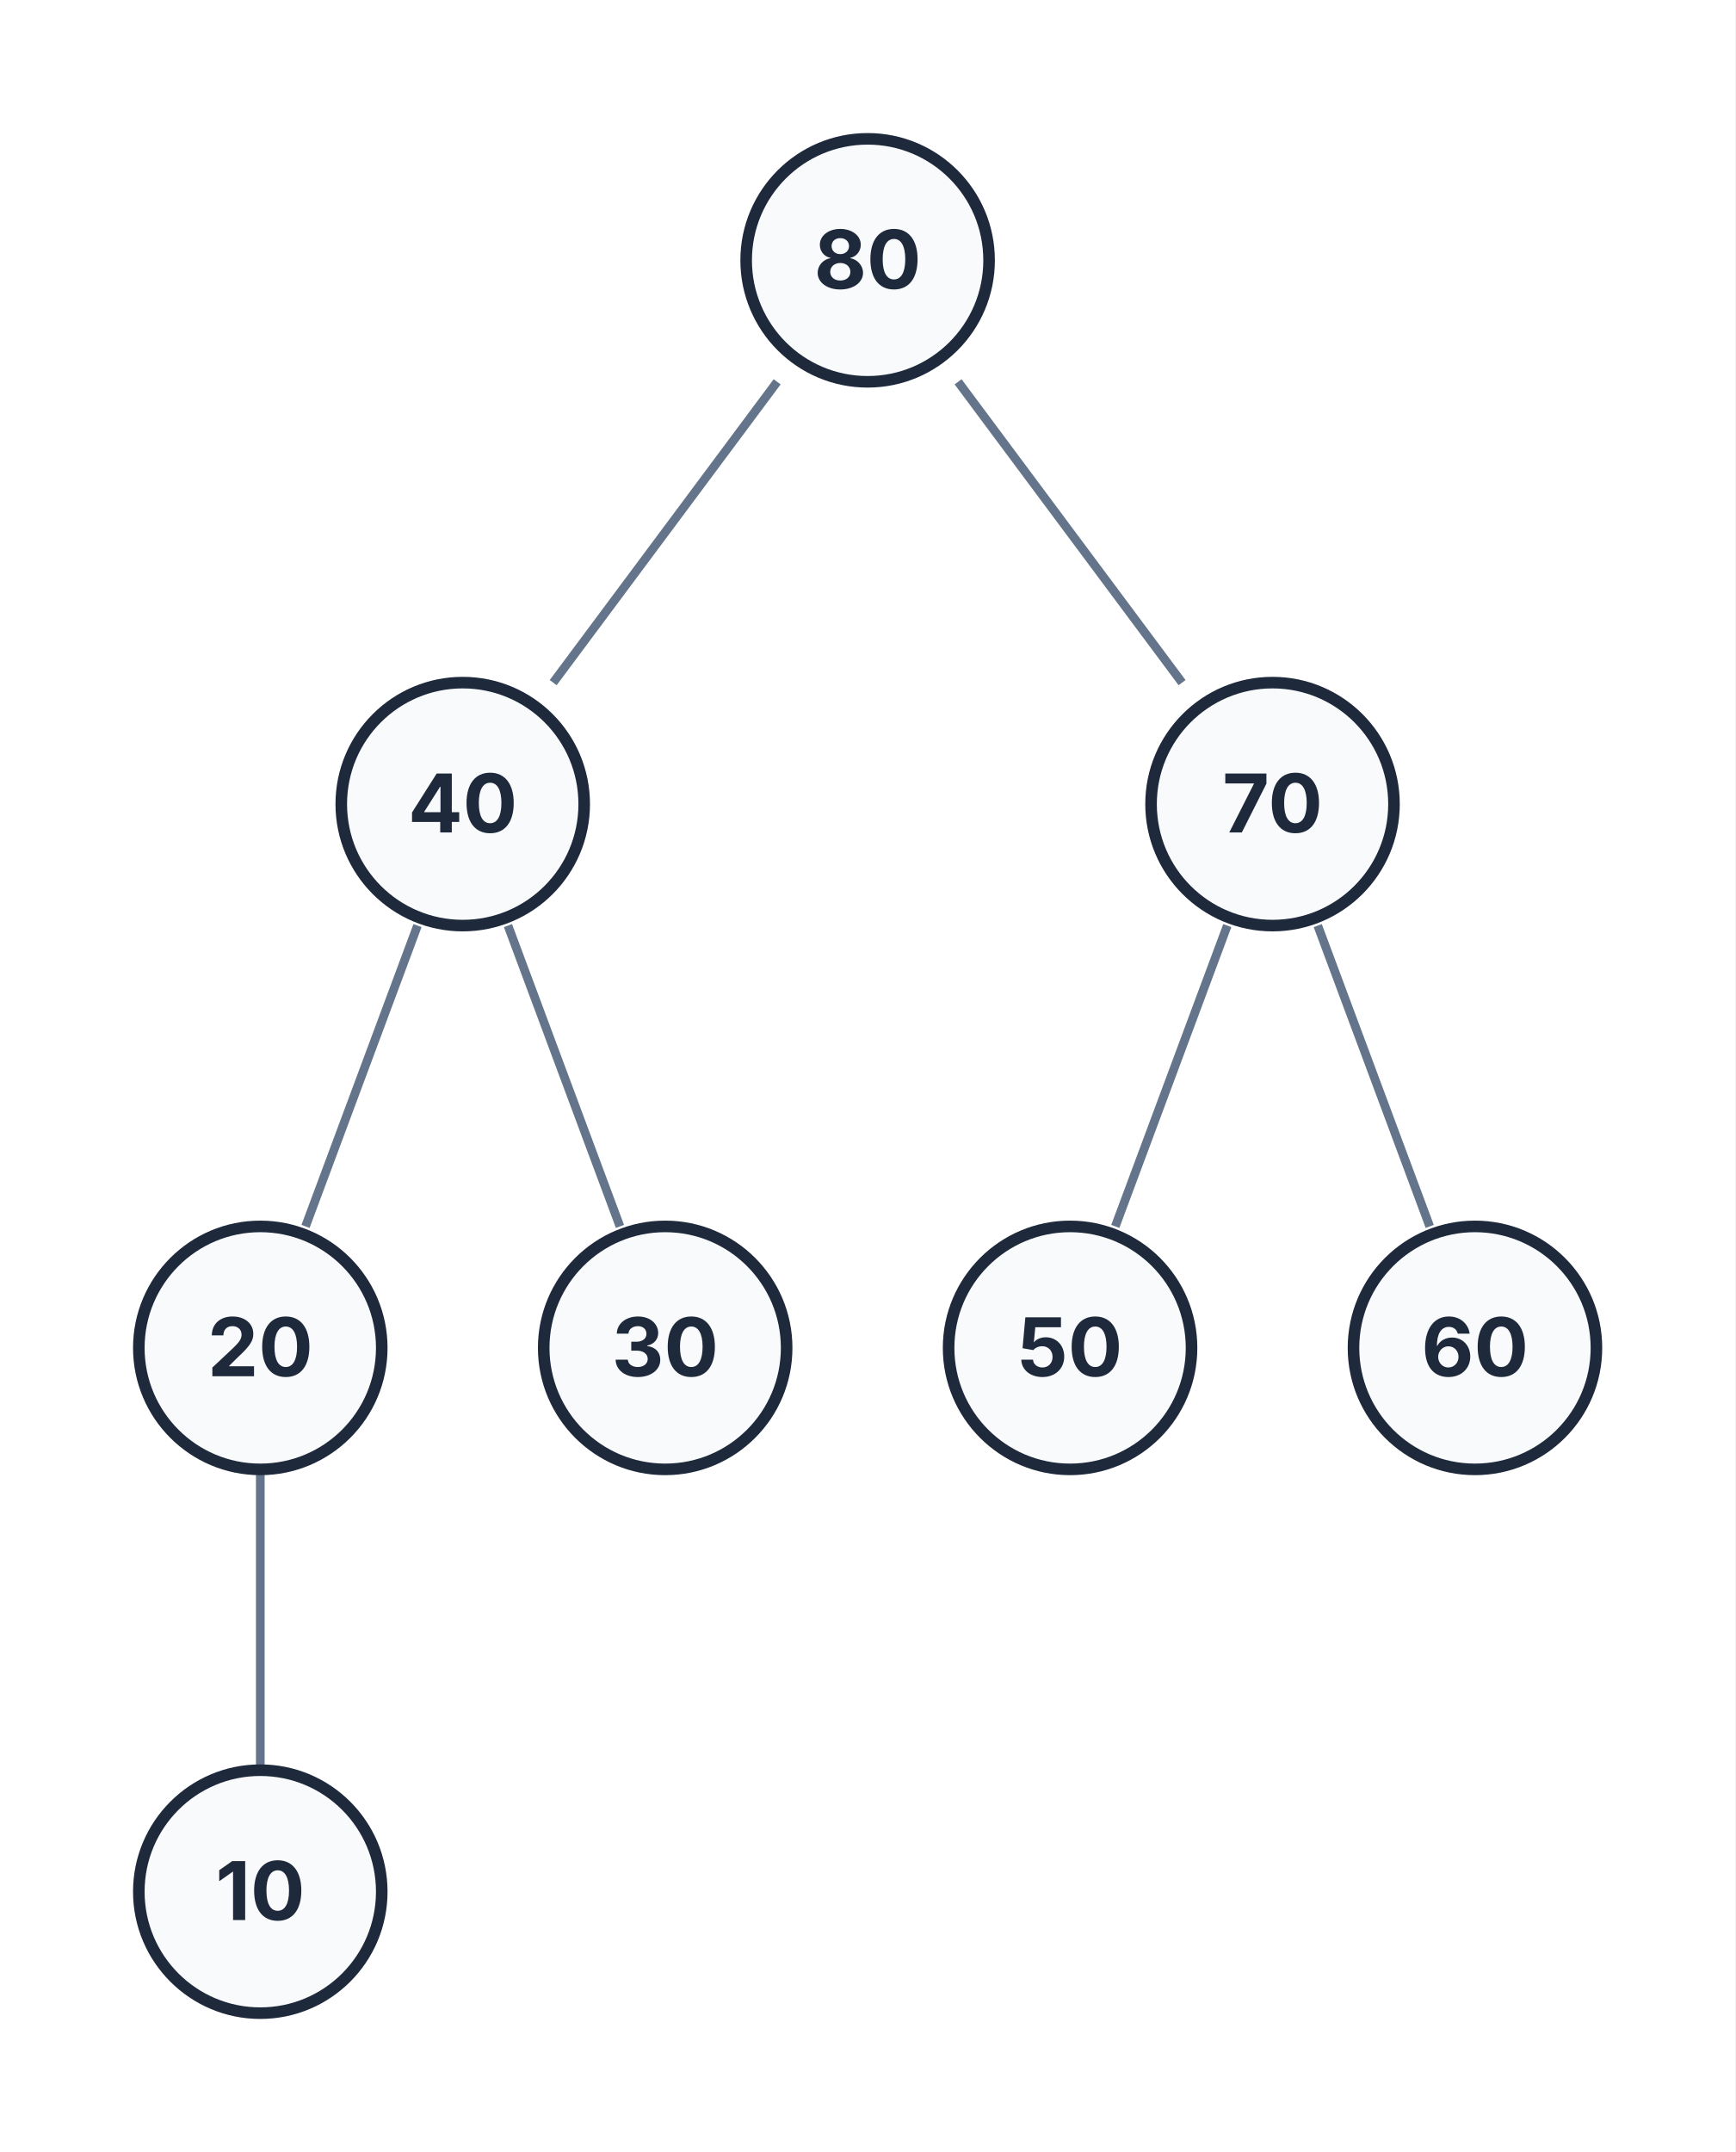
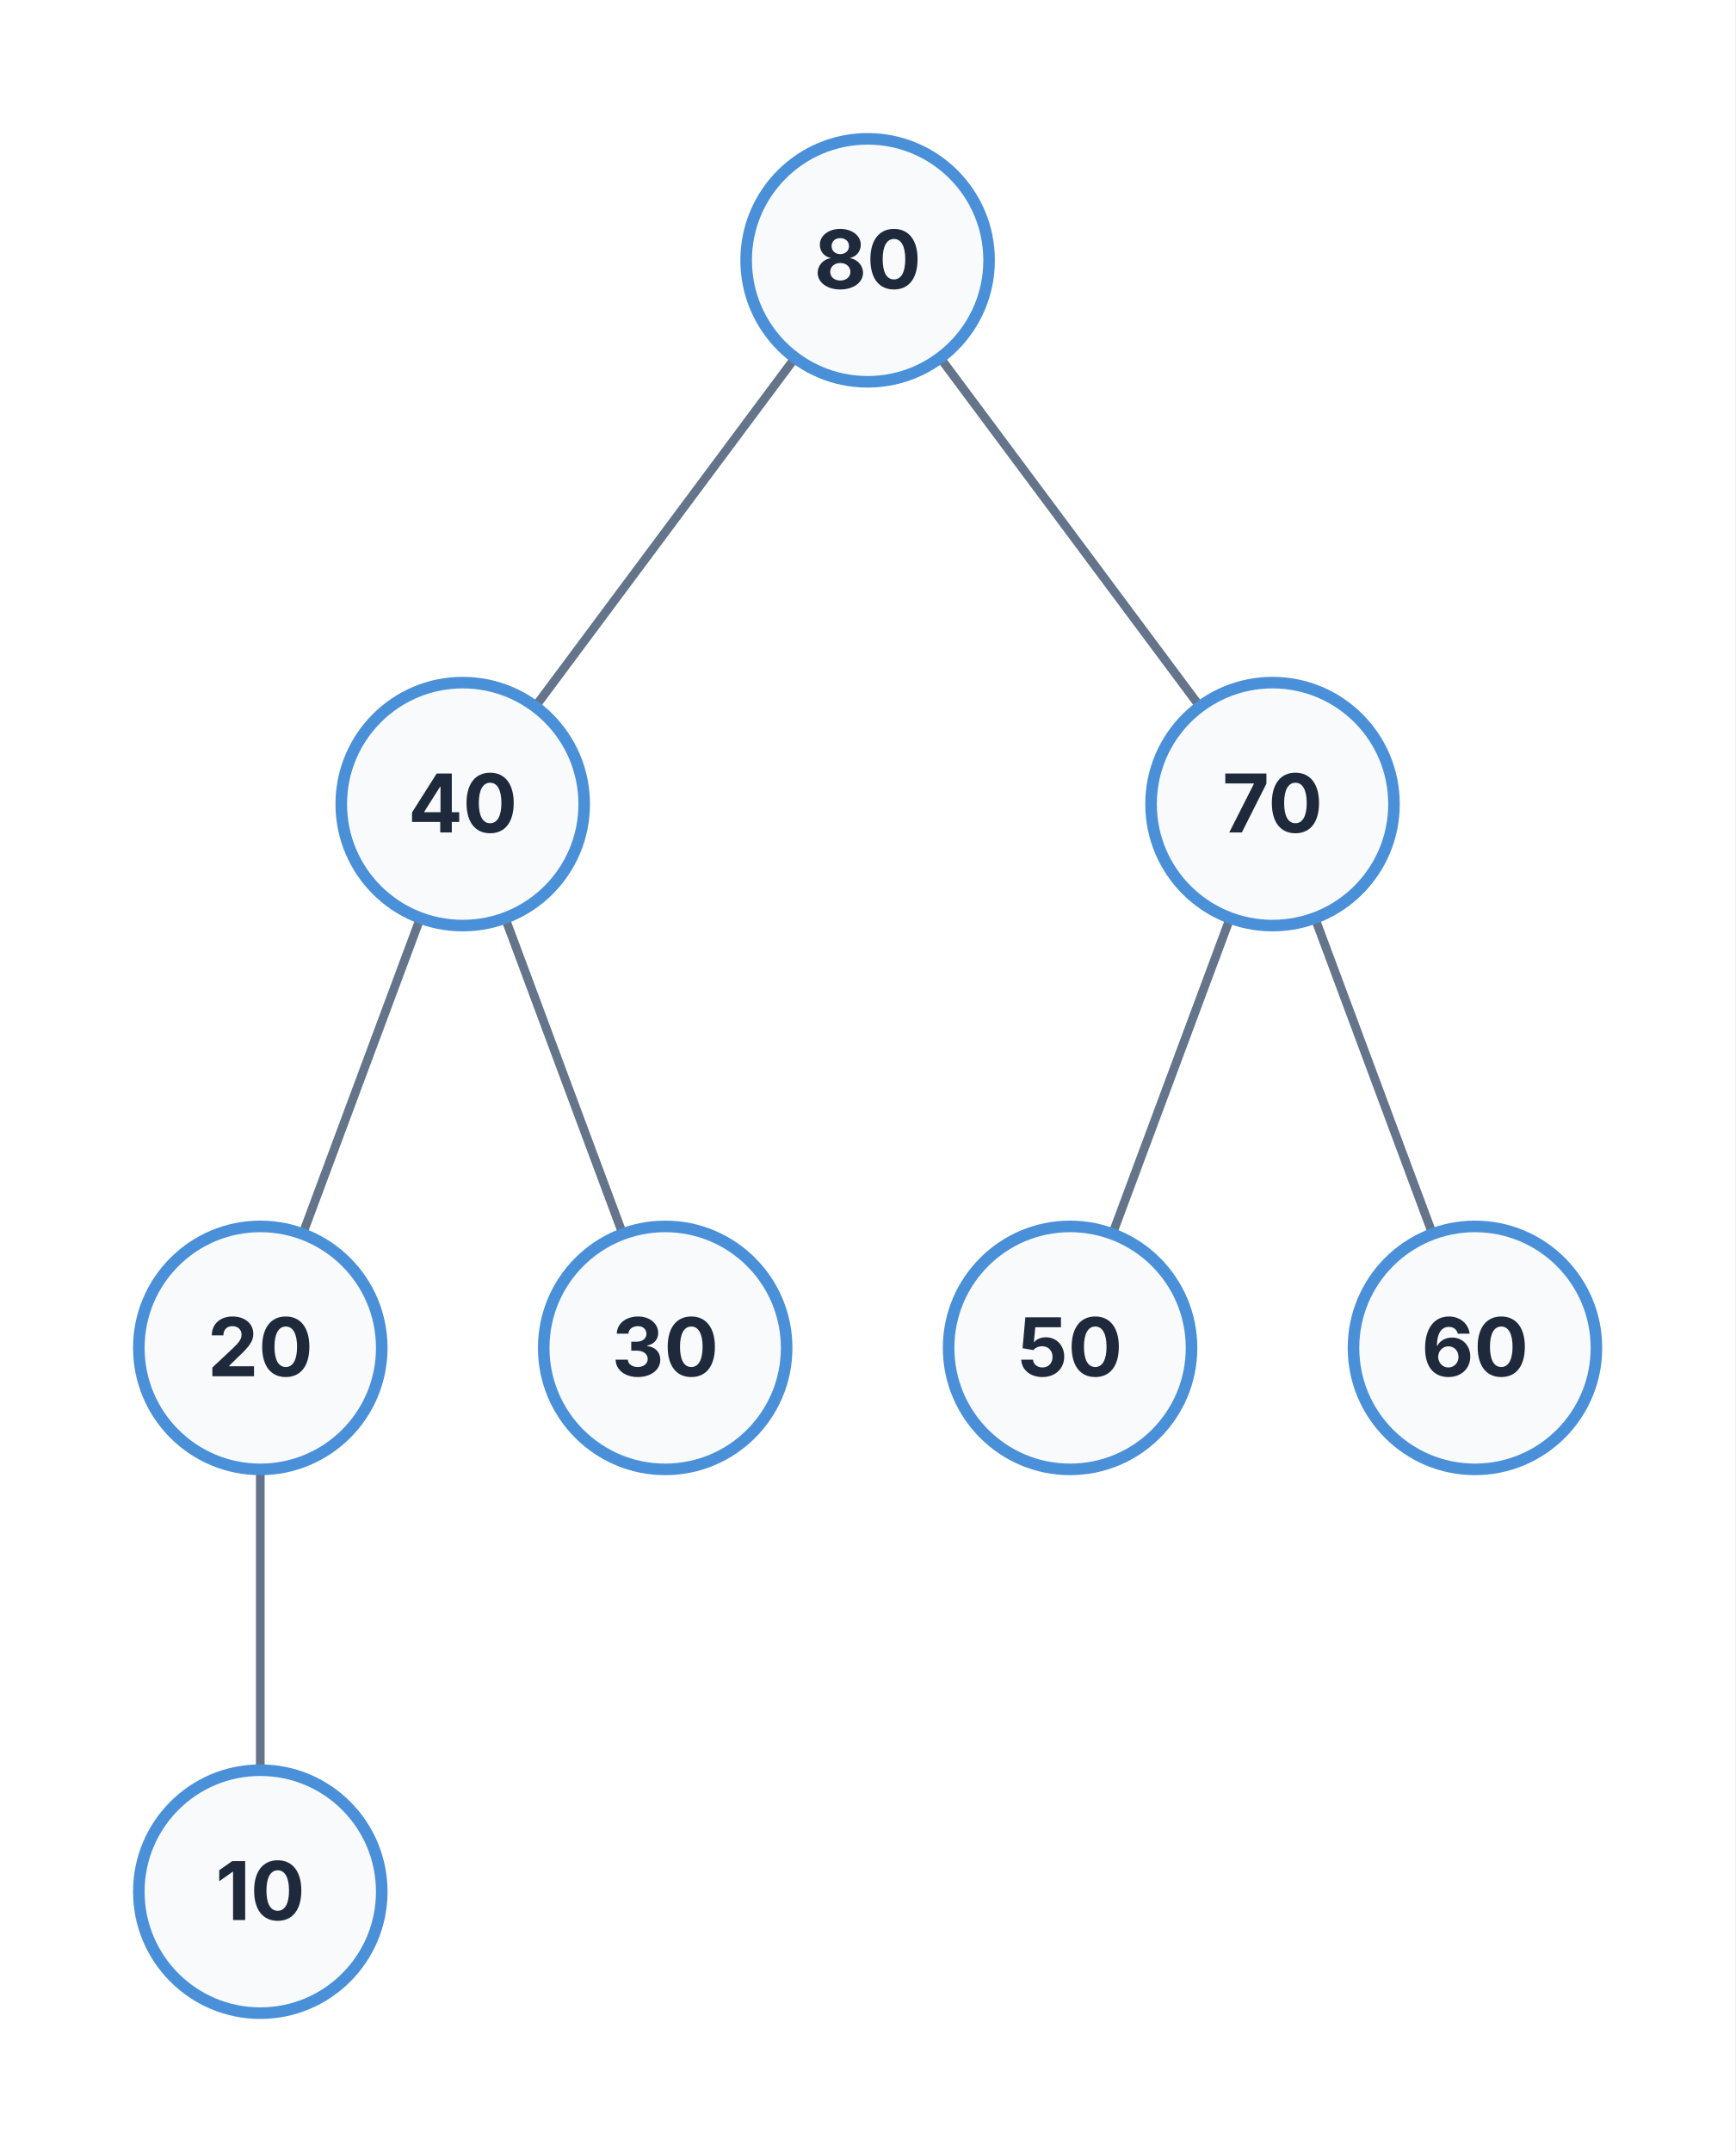
<svg xmlns="http://www.w3.org/2000/svg" viewBox="0 0 300 372" width="300" height="372">
  <rect x="0" y="0" width="300" height="372" fill="#FFFFFF" />
-   <path d="M 134.36 66 L 95.64 118" stroke="#64748B" stroke-width="1.5" fill="none" />
-   <path d="M 165.64 66 L 204.36 118" stroke="#64748B" stroke-width="1.5" fill="none" />
-   <path d="M 72.18 160 L 52.82 212" stroke="#64748B" stroke-width="1.5" fill="none" />
-   <path d="M 87.82 160 L 107.18 212" stroke="#64748B" stroke-width="1.5" fill="none" />
+   <path d="M 137.46 61.84 L 92.54 122.16" stroke="#64748B" stroke-width="1.5" fill="none" />
+   <path d="M 162.54 61.84 L 207.46 122.16" stroke="#64748B" stroke-width="1.5" fill="none" />
+   <path d="M 72.67 158.68 L 52.33 213.32" stroke="#64748B" stroke-width="1.5" fill="none" />
+   <path d="M 87.33 158.68 L 107.67 213.32" stroke="#64748B" stroke-width="1.5" fill="none" />
  <path d="M 45 254 L 45 306" stroke="#64748B" stroke-width="1.5" fill="none" />
-   <path d="M 212.18 160 L 192.82 212" stroke="#64748B" stroke-width="1.5" fill="none" />
-   <path d="M 227.82 160 L 247.18 212" stroke="#64748B" stroke-width="1.5" fill="none" />
-   <circle cx="150" cy="45" r="21" fill="#F8FAFC" stroke="#1E293B" stroke-width="2" />
+   <path d="M 212.67 158.68 L 192.33 213.32" stroke="#64748B" stroke-width="1.5" fill="none" />
+   <path d="M 227.33 158.68 L 247.67 213.32" stroke="#64748B" stroke-width="1.5" fill="none" />
+   <circle cx="150" cy="45" r="21" fill="#F8FAFC" stroke="#4A90D9" stroke-width="2" />
  <text x="150" y="49.9" font-size="14" font-family="Inter, system-ui, -apple-system, sans-serif" fill="#1E293B" text-anchor="middle" font-weight="bold">80</text>
-   <circle cx="80" cy="139" r="21" fill="#F8FAFC" stroke="#1E293B" stroke-width="2" />
+   <circle cx="80" cy="139" r="21" fill="#F8FAFC" stroke="#4A90D9" stroke-width="2" />
  <text x="80" y="143.9" font-size="14" font-family="Inter, system-ui, -apple-system, sans-serif" fill="#1E293B" text-anchor="middle" font-weight="bold">40</text>
-   <circle cx="45" cy="233" r="21" fill="#F8FAFC" stroke="#1E293B" stroke-width="2" />
+   <circle cx="45" cy="233" r="21" fill="#F8FAFC" stroke="#4A90D9" stroke-width="2" />
  <text x="45" y="237.9" font-size="14" font-family="Inter, system-ui, -apple-system, sans-serif" fill="#1E293B" text-anchor="middle" font-weight="bold">20</text>
-   <circle cx="45" cy="327" r="21" fill="#F8FAFC" stroke="#1E293B" stroke-width="2" />
+   <circle cx="45" cy="327" r="21" fill="#F8FAFC" stroke="#4A90D9" stroke-width="2" />
  <text x="45" y="331.9" font-size="14" font-family="Inter, system-ui, -apple-system, sans-serif" fill="#1E293B" text-anchor="middle" font-weight="bold">10</text>
-   <circle cx="115" cy="233" r="21" fill="#F8FAFC" stroke="#1E293B" stroke-width="2" />
+   <circle cx="115" cy="233" r="21" fill="#F8FAFC" stroke="#4A90D9" stroke-width="2" />
  <text x="115" y="237.9" font-size="14" font-family="Inter, system-ui, -apple-system, sans-serif" fill="#1E293B" text-anchor="middle" font-weight="bold">30</text>
-   <circle cx="220" cy="139" r="21" fill="#F8FAFC" stroke="#1E293B" stroke-width="2" />
+   <circle cx="220" cy="139" r="21" fill="#F8FAFC" stroke="#4A90D9" stroke-width="2" />
  <text x="220" y="143.9" font-size="14" font-family="Inter, system-ui, -apple-system, sans-serif" fill="#1E293B" text-anchor="middle" font-weight="bold">70</text>
-   <circle cx="185" cy="233" r="21" fill="#F8FAFC" stroke="#1E293B" stroke-width="2" />
+   <circle cx="185" cy="233" r="21" fill="#F8FAFC" stroke="#4A90D9" stroke-width="2" />
  <text x="185" y="237.9" font-size="14" font-family="Inter, system-ui, -apple-system, sans-serif" fill="#1E293B" text-anchor="middle" font-weight="bold">50</text>
-   <circle cx="255" cy="233" r="21" fill="#F8FAFC" stroke="#1E293B" stroke-width="2" />
+   <circle cx="255" cy="233" r="21" fill="#F8FAFC" stroke="#4A90D9" stroke-width="2" />
  <text x="255" y="237.9" font-size="14" font-family="Inter, system-ui, -apple-system, sans-serif" fill="#1E293B" text-anchor="middle" font-weight="bold">60</text>
</svg>
